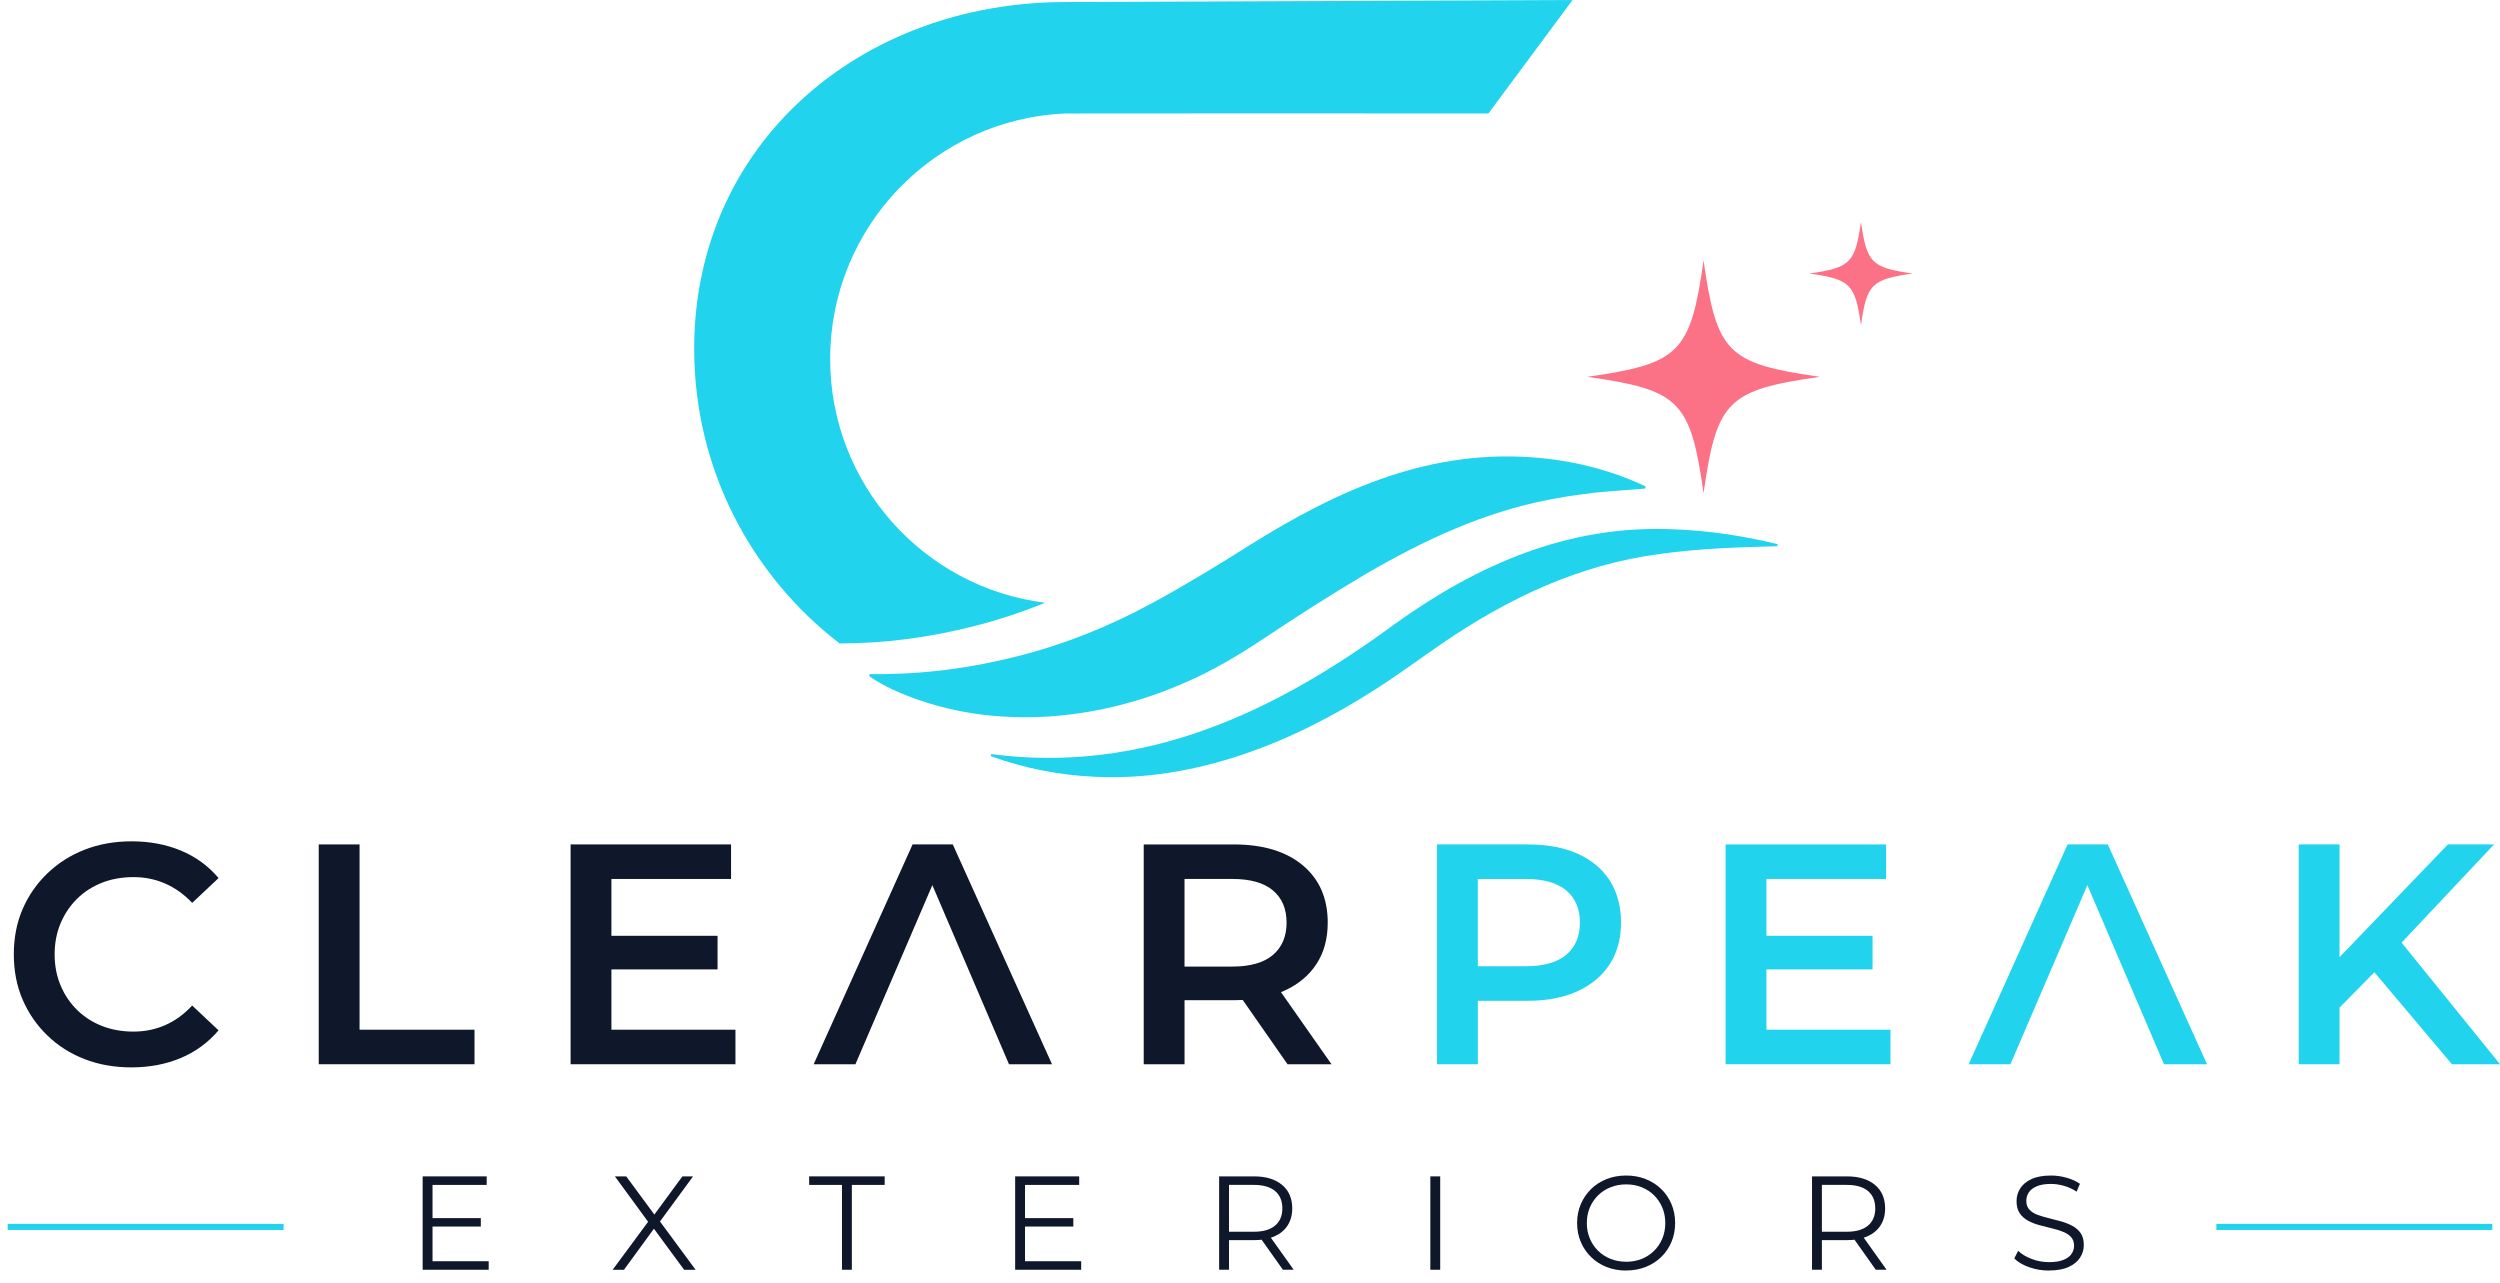
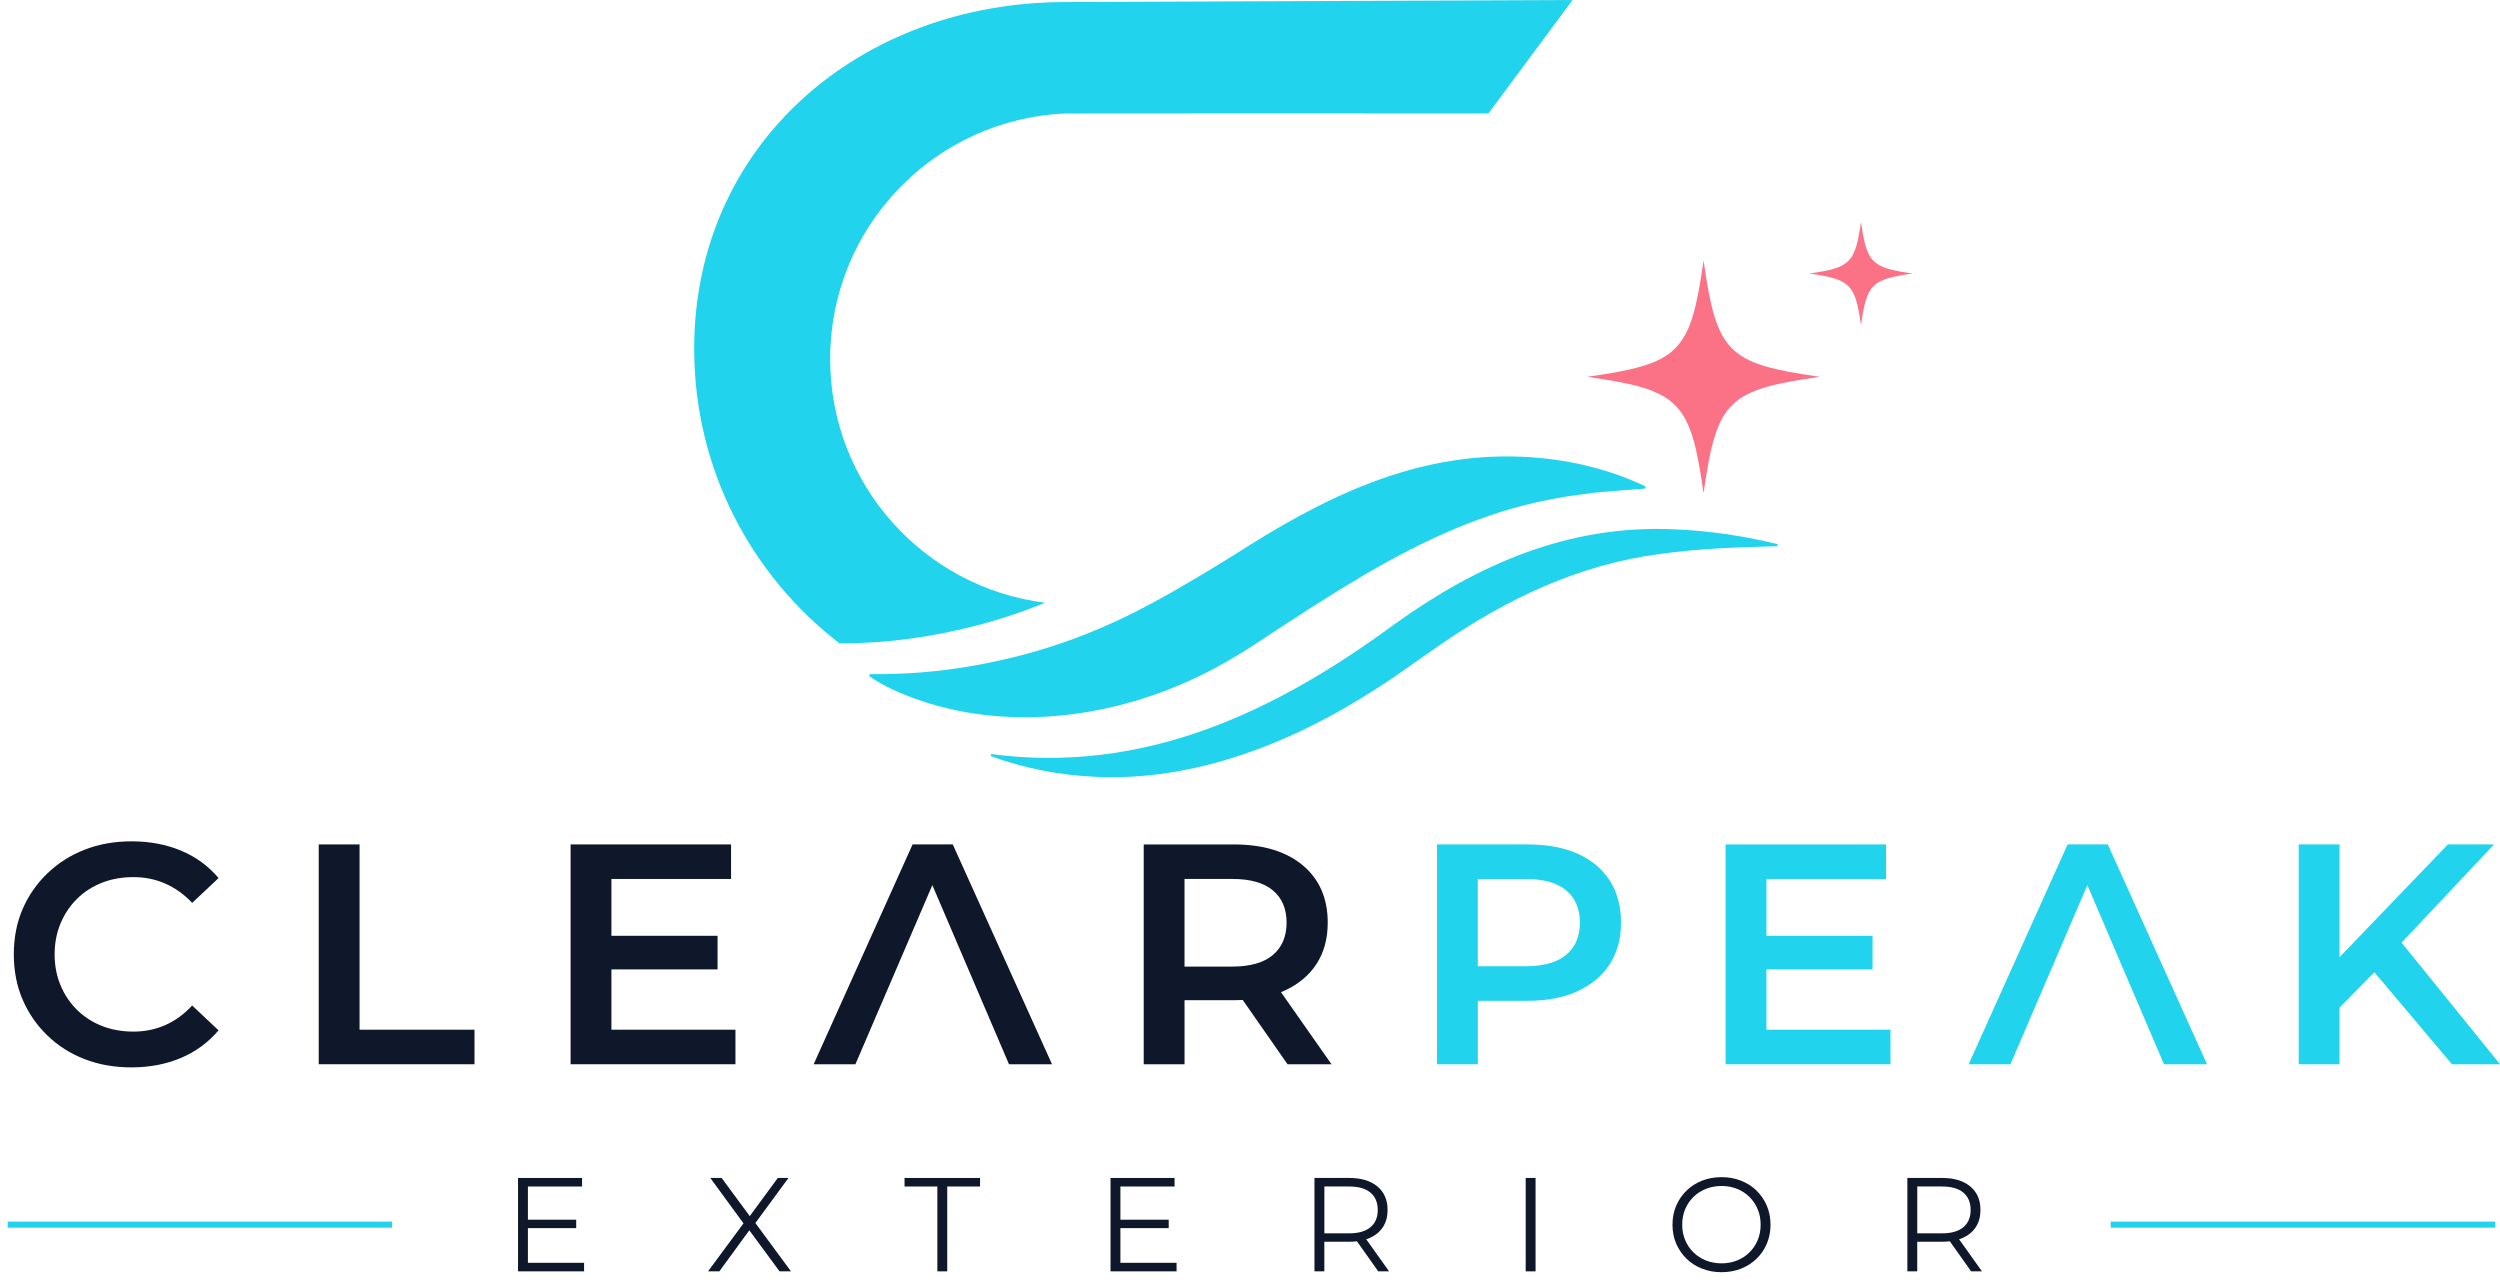
<svg xmlns="http://www.w3.org/2000/svg" version="1.1" viewBox="0 0 1218.02 625">
  <defs>
    <style>
      .st0 { fill: #fb7185; }
      .st1 { fill: #0f172a; }
      .st2 { fill: #22d3ee; }
    </style>
  </defs>
  <g>
    <path class="st1" d="M80.48,499.46c-4.8,2.09-9.94,3.14-15.45,3.14s-10.74-.92-15.38-2.75c-4.64-1.84-8.67-4.44-12.09-7.8-3.42-3.37-6.1-7.34-8.03-11.93-1.94-4.59-2.91-9.64-2.91-15.15s.97-10.56,2.91-15.15c1.94-4.59,4.61-8.57,8.03-11.93,3.42-3.37,7.44-5.97,12.09-7.8,4.64-1.84,9.77-2.75,15.38-2.75s10.66,1.05,15.45,3.14c4.79,2.09,9.18,5.23,13.16,9.41l12.85-12.09c-5-5.92-11.12-10.38-18.36-13.39-7.24-3.01-15.25-4.51-24.02-4.51-8.26,0-15.86,1.35-22.8,4.05-6.94,2.7-13,6.55-18.21,11.55-5.2,5-9.23,10.81-12.09,17.44-2.86,6.63-4.28,13.98-4.28,22.03s1.43,15.4,4.28,22.03c2.85,6.63,6.86,12.45,12.01,17.44,5.15,5,11.19,8.85,18.13,11.55,6.94,2.7,14.53,4.05,22.8,4.05,8.87,0,16.93-1.53,24.17-4.59,7.24-3.06,13.36-7.55,18.36-13.46l-12.85-12.09c-3.98,4.28-8.37,7.47-13.16,9.56Z" />
    <path class="st1" d="M155.29,518.51v-107.1h19.89v90.27h56v16.83h-75.89Z" />
    <polygon class="st1" points="297.89 501.68 297.89 472.3 349.6 472.3 349.6 455.93 297.89 455.93 297.89 428.24 356.18 428.24 356.18 411.41 278 411.41 278 518.51 358.32 518.51 358.32 501.68 297.89 501.68" />
    <polygon class="st1" points="464.2 411.41 444.62 411.41 396.42 518.51 416.77 518.51 427.41 493.72 434.12 478.12 454.25 431.24 474.3 478.12 480.98 493.72 491.59 518.51 512.55 518.51 464.2 411.41" />
    <path class="st1" d="M648.72,518.51l-24.63-35.14c.54-.22,1.08-.43,1.6-.66,6.78-3.06,12.01-7.39,15.68-13,3.67-5.61,5.51-12.34,5.51-20.2,0-11.83-4.05-21.14-12.16-27.92-8.11-6.78-19.3-10.17-33.58-10.17h-43.91v107.1h19.89v-31.21h24.17c1.43,0,2.81-.05,4.18-.12l21.83,31.33h21.42ZM620.18,433.82c4.44,3.72,6.65,8.95,6.65,15.68s-2.22,11.99-6.65,15.76c-4.44,3.78-11.04,5.66-19.81,5.66h-23.26v-42.69h23.26c8.77,0,15.38,1.86,19.81,5.58Z" />
    <path class="st2" d="M784.27,429c-3.67-5.71-8.9-10.07-15.68-13.08-6.79-3.01-14.92-4.51-24.4-4.51h-44.06v107.1h19.89v-30.91h24.17c9.49,0,17.62-1.55,24.4-4.67,6.78-3.11,12.01-7.5,15.68-13.16s5.51-12.42,5.51-20.27-1.84-14.79-5.51-20.5ZM763.08,465.19c-4.44,3.72-11.04,5.58-19.81,5.58h-23.26v-42.53h23.26c8.77,0,15.38,1.86,19.81,5.58,4.44,3.72,6.66,8.95,6.66,15.68s-2.22,11.96-6.66,15.68Z" />
    <polygon class="st2" points="860.62 501.68 860.62 472.3 912.33 472.3 912.33 455.93 860.62 455.93 860.62 428.24 918.91 428.24 918.91 411.41 840.73 411.41 840.73 518.51 921.06 518.51 921.06 501.68 860.62 501.68" />
    <polygon class="st2" points="1026.93 411.41 1007.35 411.41 959.15 518.51 979.5 518.51 990.15 493.72 996.85 478.12 1016.98 431.24 1037.03 478.12 1043.71 493.72 1054.32 518.51 1075.28 518.51 1026.93 411.41" />
    <polygon class="st2" points="1194.62 518.51 1218.03 518.51 1170.08 459.25 1215.12 411.41 1192.63 411.41 1139.84 466.35 1139.84 411.41 1119.95 411.41 1119.95 518.51 1139.84 518.51 1139.84 490.93 1156.82 473.69 1194.62 518.51" />
  </g>
  <g>
    <g>
-       <path class="st1" d="M205.92,618.64v-45.5h31.2v4.16h-26.39v37.18h27.36v4.16h-32.17ZM210.21,597.58v-4.1h24.05v4.1h-24.05Z" />
-       <path class="st1" d="M298.48,618.64l18.65-25.22v3.71l-17.55-23.99h5.52l14.76,20.02-2.15.07,14.75-20.08h5.2l-17.35,23.66v-3.38l18.59,25.22h-5.59l-15.73-21.38h2.02l-15.6,21.38h-5.52Z" />
-       <path class="st1" d="M410.22,618.64v-41.34h-15.99v-4.16h36.79v4.16h-15.99v41.34h-4.81Z" />
-       <path class="st1" d="M494.59,618.64v-45.5h31.2v4.16h-26.39v37.18h27.36v4.16h-32.17ZM498.88,597.58v-4.1h24.05v4.1h-24.05Z" />
-       <path class="st1" d="M593.97,618.64v-45.5h17.03c5.76,0,10.3,1.38,13.62,4.13,3.31,2.75,4.97,6.58,4.97,11.47,0,3.21-.75,5.97-2.24,8.29-1.49,2.32-3.63,4.09-6.4,5.33-2.77,1.23-6.09,1.85-9.94,1.85h-14.37l2.15-2.21v16.64h-4.81ZM598.78,602.39l-2.15-2.28h14.23c4.55,0,8.01-1,10.37-2.99,2.36-1.99,3.54-4.79,3.54-8.39s-1.18-6.46-3.54-8.45c-2.36-1.99-5.82-2.99-10.37-2.99h-14.23l2.15-2.28v27.37ZM625.04,618.64l-11.7-16.51h5.2l11.76,16.51h-5.26Z" />
-       <path class="st1" d="M696.87,618.64v-45.5h4.81v45.5h-4.81Z" />
-       <path class="st1" d="M792.29,619.03c-3.42,0-6.6-.57-9.52-1.72s-5.46-2.77-7.6-4.88c-2.15-2.1-3.81-4.55-5-7.35-1.19-2.79-1.79-5.86-1.79-9.2s.6-6.4,1.79-9.2c1.19-2.79,2.86-5.24,5-7.35,2.14-2.1,4.67-3.73,7.57-4.88,2.9-1.15,6.09-1.72,9.55-1.72s6.59.57,9.49,1.72c2.9,1.15,5.43,2.76,7.57,4.84,2.15,2.08,3.81,4.53,5,7.34,1.19,2.82,1.79,5.89,1.79,9.23s-.6,6.41-1.79,9.23c-1.19,2.82-2.86,5.26-5,7.34-2.14,2.08-4.67,3.69-7.57,4.84-2.9,1.15-6.07,1.72-9.49,1.72ZM792.29,614.74c2.73,0,5.25-.46,7.57-1.4,2.32-.93,4.33-2.25,6.05-3.96s3.04-3.71,4-5.98c.95-2.28,1.43-4.78,1.43-7.51s-.48-5.23-1.43-7.51c-.95-2.27-2.29-4.27-4-5.98-1.71-1.71-3.73-3.03-6.05-3.96s-4.84-1.4-7.57-1.4-5.26.47-7.6,1.4-4.38,2.25-6.11,3.96c-1.73,1.71-3.08,3.71-4.03,5.98-.95,2.28-1.43,4.78-1.43,7.51s.48,5.18,1.43,7.47c.95,2.3,2.3,4.3,4.03,6.01,1.73,1.71,3.77,3.03,6.11,3.96,2.34.93,4.88,1.4,7.6,1.4Z" />
-       <path class="st1" d="M882.83,618.64v-45.5h17.03c5.76,0,10.3,1.38,13.62,4.13,3.31,2.75,4.97,6.58,4.97,11.47,0,3.21-.75,5.97-2.24,8.29-1.49,2.32-3.63,4.09-6.4,5.33-2.77,1.23-6.09,1.85-9.94,1.85h-14.37l2.14-2.21v16.64h-4.81ZM887.64,602.39l-2.14-2.28h14.23c4.55,0,8.01-1,10.37-2.99,2.36-1.99,3.54-4.79,3.54-8.39s-1.18-6.46-3.54-8.45c-2.36-1.99-5.82-2.99-10.37-2.99h-14.23l2.14-2.28v27.37ZM913.9,618.64l-11.7-16.51h5.2l11.76,16.51h-5.26Z" />
-       <path class="st1" d="M998.27,619.03c-3.38,0-6.62-.55-9.72-1.66-3.1-1.1-5.49-2.52-7.18-4.26l1.89-3.71c1.6,1.56,3.76,2.87,6.47,3.93,2.71,1.06,5.56,1.59,8.55,1.59s5.19-.36,6.99-1.07c1.8-.71,3.12-1.68,3.96-2.89.85-1.21,1.27-2.56,1.27-4.03,0-1.78-.51-3.21-1.53-4.29-1.02-1.08-2.35-1.94-4-2.57-1.65-.63-3.47-1.18-5.46-1.66-1.99-.48-3.99-.99-5.98-1.53s-3.83-1.27-5.49-2.18c-1.67-.91-3.01-2.11-4.03-3.61-1.02-1.5-1.53-3.46-1.53-5.88,0-2.25.59-4.32,1.79-6.21,1.19-1.89,3.02-3.4,5.49-4.55,2.47-1.15,5.63-1.72,9.49-1.72,2.56,0,5.09.36,7.61,1.07,2.51.71,4.68,1.7,6.5,2.96l-1.62,3.83c-1.95-1.3-4.02-2.25-6.21-2.86-2.19-.61-4.3-.91-6.34-.91-2.73,0-4.98.37-6.76,1.1-1.78.74-3.09,1.72-3.93,2.96-.85,1.24-1.27,2.63-1.27,4.19,0,1.78.51,3.21,1.53,4.29,1.02,1.08,2.36,1.93,4.03,2.54,1.67.61,3.5,1.15,5.49,1.62,1.99.48,3.97,1,5.95,1.56,1.97.56,3.79,1.29,5.46,2.18,1.67.89,3.01,2.07,4.03,3.54,1.02,1.47,1.53,3.4,1.53,5.78,0,2.21-.61,4.26-1.82,6.14-1.21,1.89-3.07,3.4-5.56,4.55-2.49,1.15-5.69,1.72-9.59,1.72Z" />
+       <g>
+         <polygon class="st1" points="257.2 598.35 280.73 598.35 280.73 594.25 257.2 594.25 257.2 578.07 283.59 578.07 283.59 573.91 252.39 573.91 252.39 619.41 284.57 619.41 284.57 615.25 257.2 615.25 257.2 598.35" />
+         <polygon class="st1" points="385.38 619.41 368.03 595.87 384.15 573.91 378.95 573.91 365.29 592.5 351.58 573.91 346.06 573.91 362.24 596.03 344.95 619.41 350.48 619.41 365.07 599.4 379.79 619.41 385.38 619.41" />
+       </g>
+       <g>
+         <polygon class="st1" points="440.7 578.07 456.69 578.07 456.69 619.41 461.5 619.41 461.5 578.07 477.49 578.07 477.49 573.91 440.7 573.91 440.7 578.07" />
+         <polygon class="st1" points="545.87 598.35 569.4 598.35 569.4 594.25 545.87 594.25 545.87 578.07 572.25 578.07 572.25 573.91 541.06 573.91 541.06 619.41 573.23 619.41 573.23 615.25 545.87 615.25 545.87 598.35" />
+         <path class="st1" d="M676.77,619.41l-11.13-15.61c.61-.2,1.2-.42,1.76-.67,2.77-1.24,4.91-3.01,6.4-5.33,1.5-2.32,2.24-5.08,2.24-8.29,0-4.9-1.66-8.72-4.97-11.47-3.32-2.75-7.85-4.13-13.62-4.13h-17.03v45.5h4.81v-14.43h12.22c1.28,0,2.5-.07,3.66-.21l10.38,14.64h5.26ZM657.34,600.88h-12.09v-22.81h12.09c4.55,0,8.01,1,10.37,2.99,2.36,1.99,3.54,4.81,3.54,8.45s-1.18,6.39-3.54,8.39c-2.36,1.99-5.82,2.99-10.37,2.99Z" />
+       </g>
+       <g>
+         <rect class="st1" x="743.33" y="573.91" width="4.81" height="45.5" />
+         <path class="st1" d="M855.82,580.08c-2.14-2.08-4.67-3.69-7.57-4.84-2.9-1.15-6.07-1.72-9.49-1.72s-6.65.57-9.55,1.72c-2.9,1.15-5.43,2.77-7.57,4.88-2.15,2.1-3.81,4.55-5,7.35-1.19,2.79-1.79,5.86-1.79,9.2s.6,6.4,1.79,9.2c1.19,2.79,2.86,5.24,5,7.35,2.14,2.1,4.68,3.73,7.6,4.88s6.1,1.72,9.52,1.72,6.59-.57,9.49-1.72c2.9-1.15,5.43-2.76,7.57-4.84,2.15-2.08,3.81-4.53,5-7.34,1.19-2.82,1.79-5.89,1.79-9.23s-.6-6.41-1.79-9.23c-1.19-2.82-2.86-5.26-5-7.34ZM856.37,604.17c-.95,2.27-2.29,4.27-4,5.98s-3.73,3.03-6.05,3.96c-2.32.93-4.84,1.4-7.57,1.4s-5.26-.46-7.6-1.4c-2.34-.93-4.38-2.25-6.11-3.96-1.73-1.71-3.08-3.71-4.03-6.01-.95-2.3-1.43-4.79-1.43-7.47s.48-5.23,1.43-7.51c.95-2.27,2.3-4.27,4.03-5.98,1.73-1.71,3.77-3.03,6.11-3.96s4.88-1.4,7.6-1.4,5.25.47,7.57,1.4,4.33,2.25,6.05,3.96c1.71,1.71,3.04,3.71,4,5.98.95,2.28,1.43,4.78,1.43,7.51s-.48,5.23-1.43,7.51Z" />
+         <path class="st1" d="M965.63,619.41l-11.13-15.61c.61-.2,1.2-.42,1.76-.67,2.77-1.24,4.91-3.01,6.4-5.33,1.5-2.32,2.24-5.08,2.24-8.29,0-4.9-1.66-8.72-4.97-11.47-3.32-2.75-7.85-4.13-13.62-4.13h-17.03v45.5h4.81v-14.43h12.22c1.28,0,2.5-.07,3.66-.21l10.38,14.64h5.26ZM946.2,600.88h-12.09v-22.81h12.09c4.55,0,8.01,1,10.37,2.99,2.36,1.99,3.54,4.81,3.54,8.45s-1.18,6.39-3.54,8.39c-2.36,1.99-5.82,2.99-10.37,2.99Z" />
+       </g>
    </g>
-     <rect class="st2" x="3.74" y="596.3" width="134.44" height="2.95" />
-     <rect class="st2" x="1079.84" y="596.3" width="134.44" height="2.95" />
+     <rect class="st2" x="3.74" y="595.18" width="187.34" height="2.95" />
+     <rect class="st2" x="1028.36" y="595.18" width="187.34" height="2.95" />
  </g>
  <g>
    <path class="st2" d="M801.57,238.04c-8.49.67-16.89,1.23-25.25,2.06-3.79.57-8.53,1.1-12.2,1.64-2.82.52-6.11,1.14-8.95,1.61-32.41,6.21-61.4,19.82-89.73,36.28-16.99,10.03-34.4,21.25-51.06,32.34-11.19,7.38-22.91,14.38-35.19,19.78-44.77,20.35-98.91,24.98-144.23,4.22-3.97-1.93-7.87-3.96-11.49-6.55l.36-.99c25.46.3,48.75-2.81,72.59-8.86,22.44-5.74,44.06-14.42,64.29-25.42,13.57-7.18,34.6-19.88,47.56-28.2,44.25-27.77,89.42-48.04,143.01-42.73,17.77,1.78,34.87,6.34,50.49,13.79l-.2,1.03h0Z" />
    <g>
      <path class="st2" d="M519.35,55.29h9.64c-1.6-.06-3.21-.1-4.82-.1s-3.22.04-4.82.1Z" />
      <path class="st2" d="M519.12,1c-99.91,0-180.91,69-180.91,168.91,0,58.51,27.79,110.52,70.87,143.59,22.21-.05,43.3-2.8,66.03-8.57,11.47-2.93,22.84-6.71,34.03-11.27-59.02-7.39-104.68-57.75-104.68-118.77,0-64.5,51.01-117.07,114.89-119.61,1.6-.06,205.82,0,205.82,0L766.17,0s-247.05,1-247.05,1Z" />
    </g>
    <path class="st0" d="M886.69,183.59c-45.09,6.41-50.29,11.61-56.7,56.7-6.41-45.09-11.61-50.29-56.7-56.7,45.09-6.41,50.29-11.61,56.7-56.7,6.41,45.09,11.61,50.29,56.7,56.7Z" />
    <path class="st0" d="M931.82,133.26c-19.99,2.84-22.29,5.15-25.14,25.14-2.84-19.99-5.15-22.29-25.14-25.14,19.99-2.84,22.29-5.15,25.14-25.14,2.84,19.99,5.15,22.29,25.14,25.14Z" />
    <path class="st2" d="M482.91,367.4c74.32,9.78,137.95-20.19,196.53-63.3,40.56-29.12,84.5-48.35,135.31-46.24,17.32.59,34.55,3.16,51.34,7.26,0,0-.11.99-.11.99-19.08.53-38.11,1.08-56.98,3.76-39.61,5.09-74.52,21.72-107.16,44.15-10.45,7.19-21.02,15.03-31.73,21.82-40.4,25.99-87.74,44.97-136.48,42.62-17.54-.79-34.81-4.17-50.97-10.09l.23-.97h0Z" />
  </g>
</svg>
